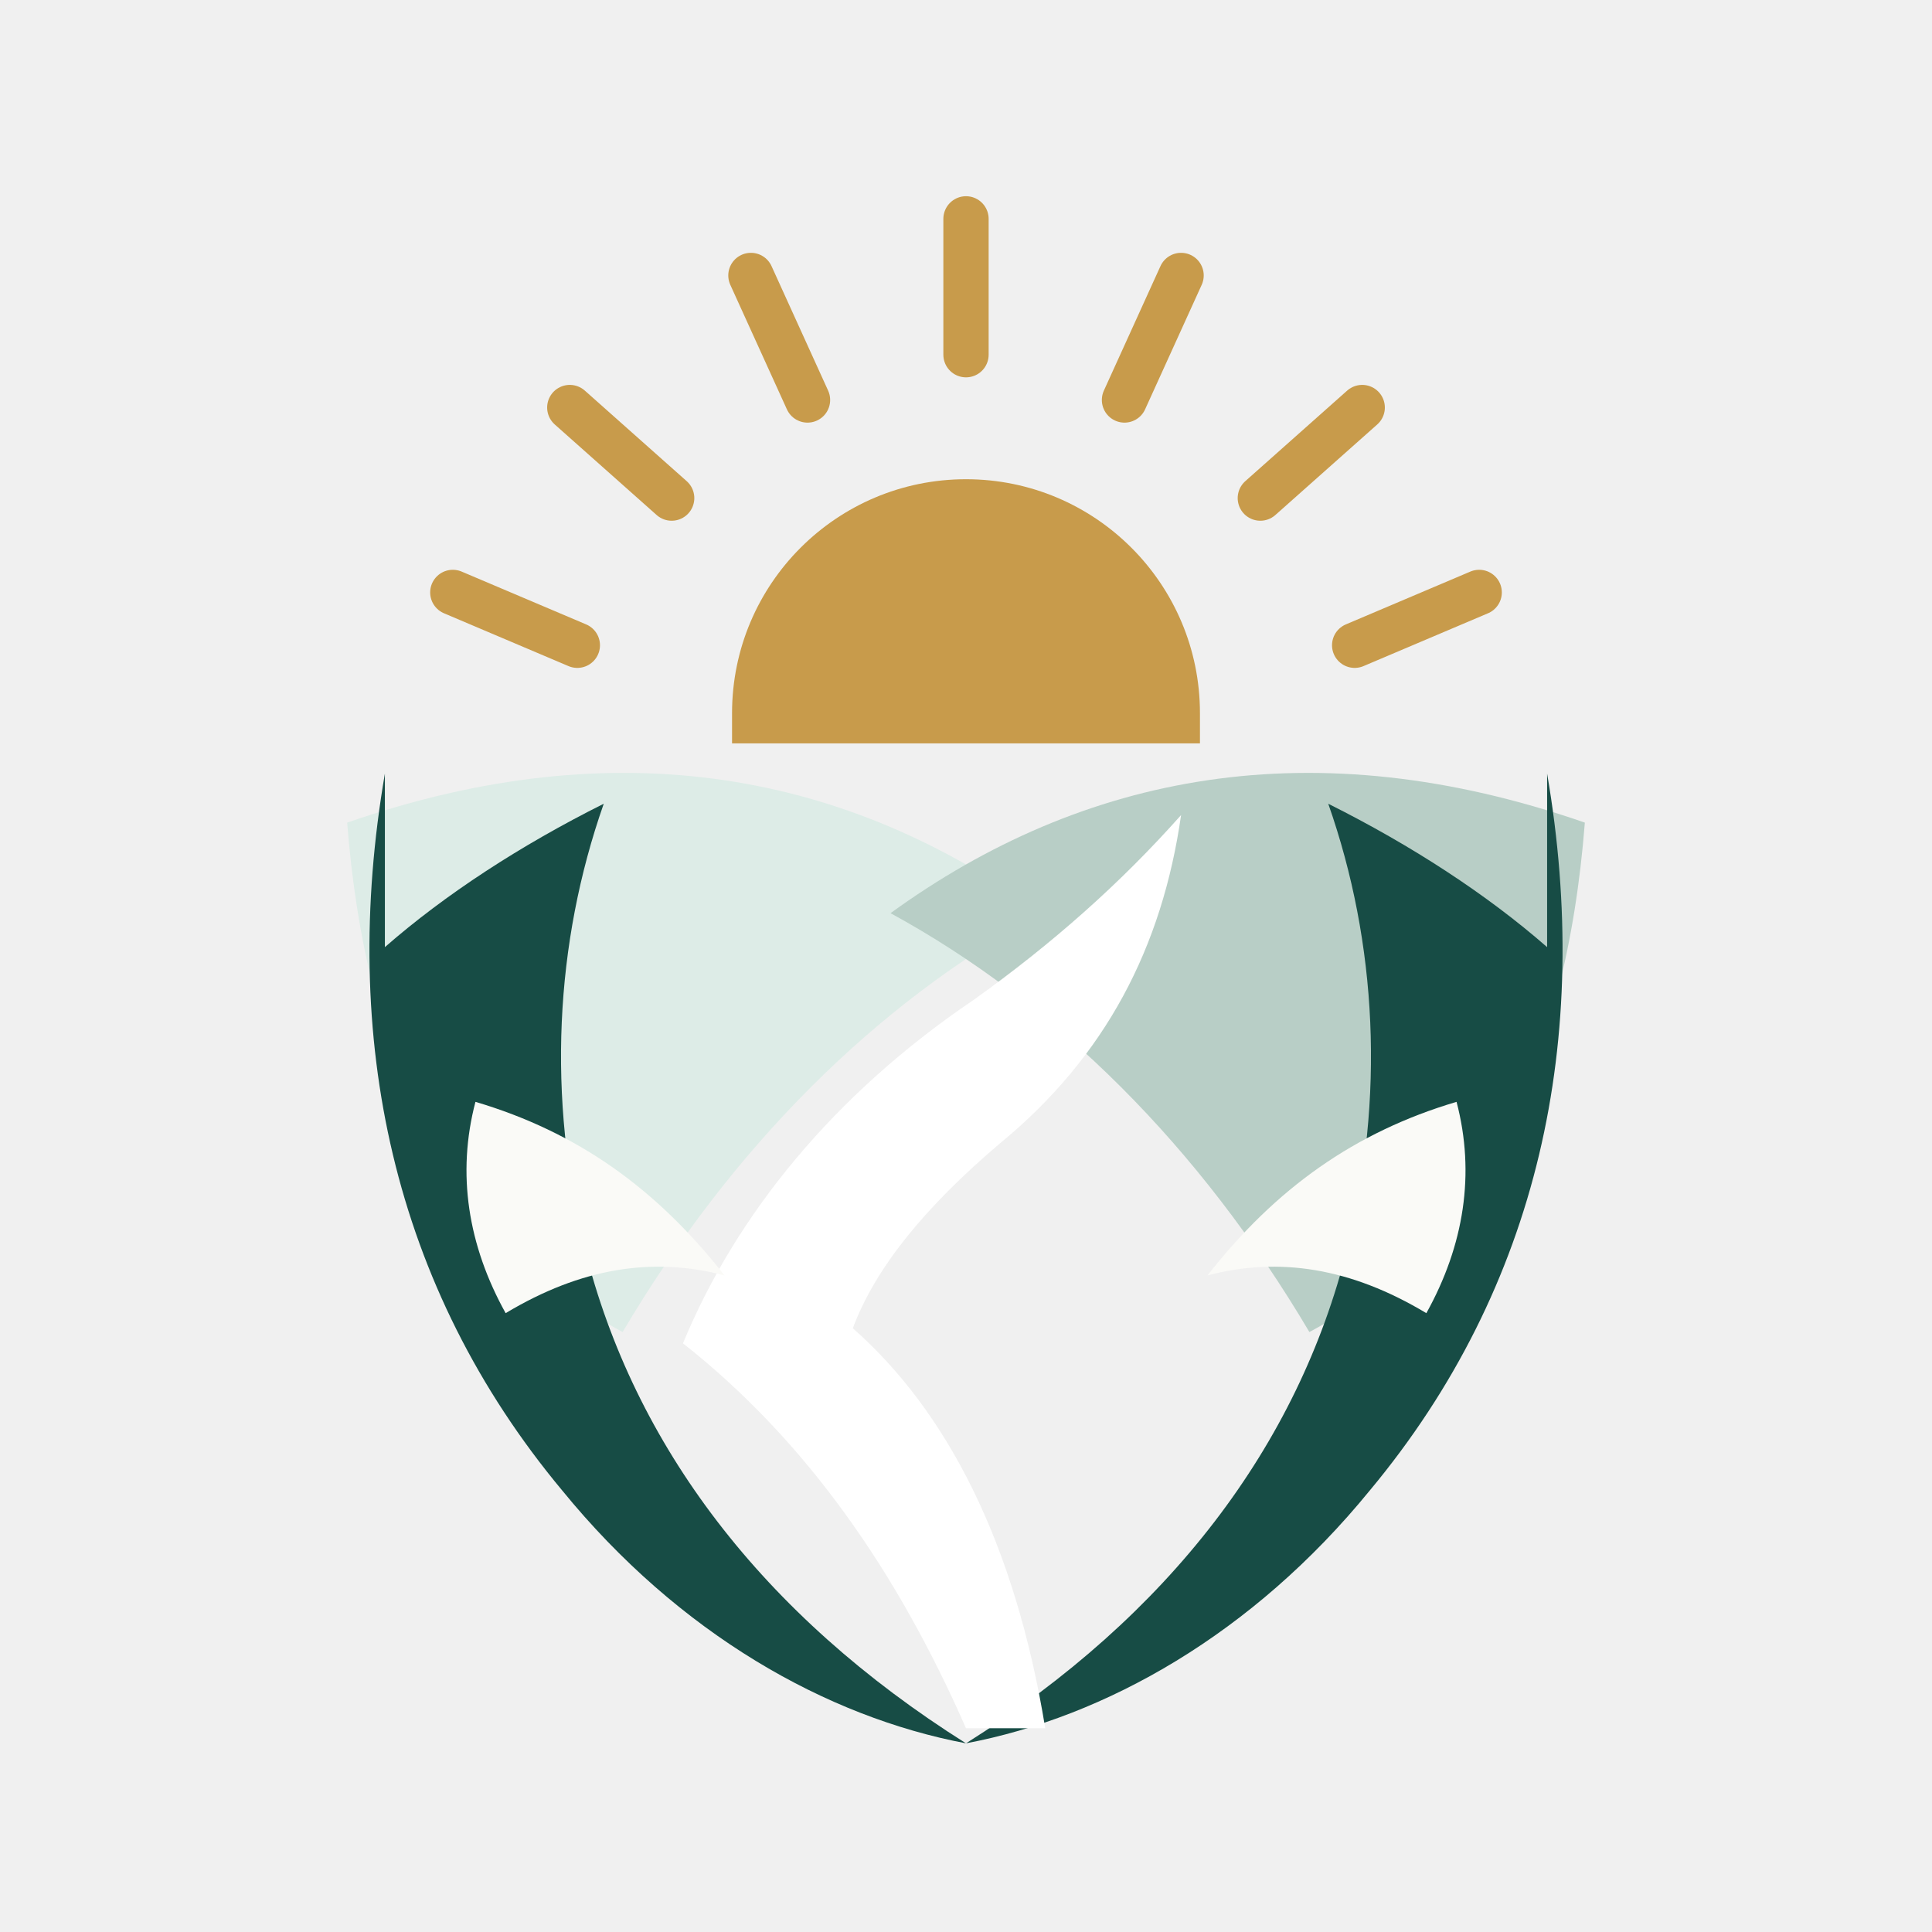
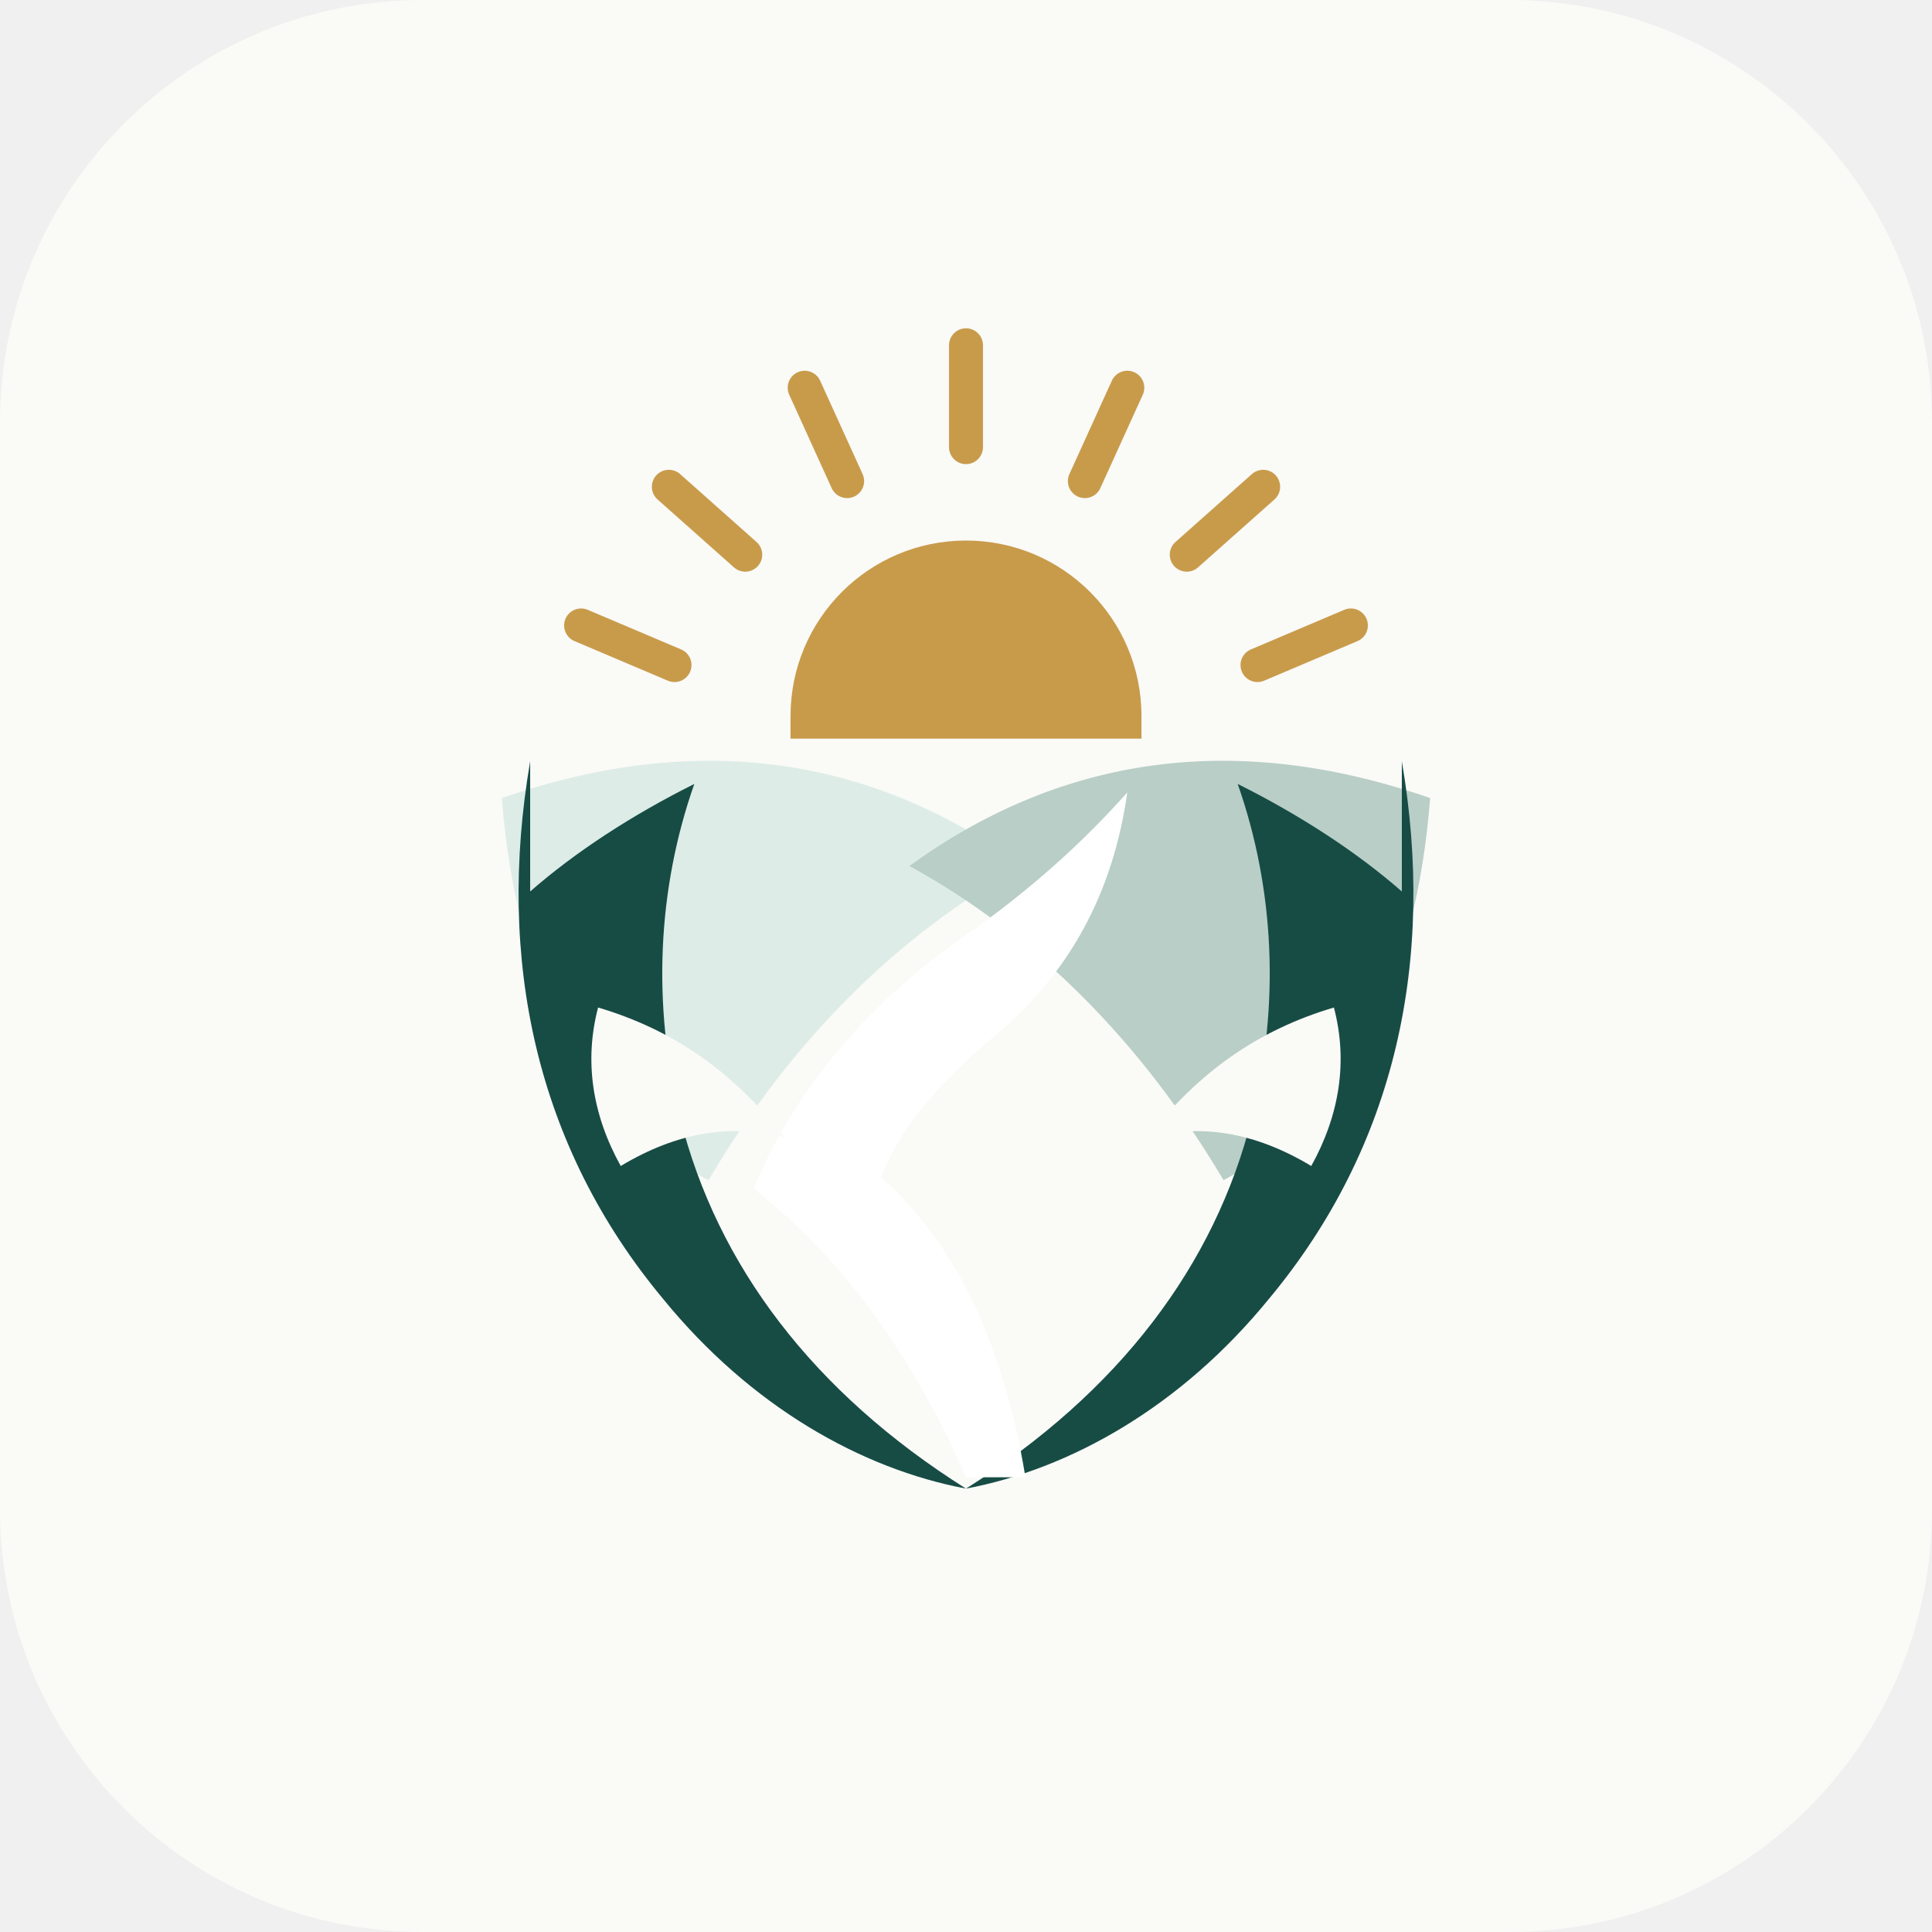
- <svg xmlns="http://www.w3.org/2000/svg" viewBox="0 0 512 512" role="img" aria-labelledby="title desc">
-   <g stroke="#C89B4B" stroke-width="12" stroke-linecap="round">
-     <line x1="256" y1="58" x2="256" y2="94" />
-     <line x1="199" y1="73" x2="214" y2="106" />
-     <line x1="313" y1="73" x2="298" y2="106" />
-     <line x1="151" y1="108" x2="178" y2="132" />
-     <line x1="361" y1="108" x2="334" y2="132" />
-     <line x1="120" y1="157" x2="153" y2="171" />
-     <line x1="392" y1="157" x2="359" y2="171" />
+ <svg xmlns="http://www.w3.org/2000/svg" viewBox="0 0 32 32" role="img" aria-label="لوگوی کلینیک خورشید">
+   <rect width="32" height="32" rx="7" fill="#FAFAF7" />
+   <g transform="translate(4 3) scale(0.046875)">
+     <g stroke="#C89B4B" stroke-width="12" stroke-linecap="round">
+       <line x1="256" y1="58" x2="256" y2="94" />
+       <line x1="199" y1="73" x2="214" y2="106" />
+       <line x1="313" y1="73" x2="298" y2="106" />
+       <line x1="151" y1="108" x2="178" y2="132" />
+       <line x1="361" y1="108" x2="334" y2="132" />
+       <line x1="120" y1="157" x2="153" y2="171" />
+       <line x1="392" y1="157" x2="359" y2="171" />
+     </g>
+     <path d="M194 189a62 62 0 0 1 124 0v8H194z" fill="#C89B4B" />
+     <path d="M92 218c72-25 133-13 184 24-44 24-82 62-111 111-45-24-68-71-73-135z" fill="#DDECE7" />
+     <path d="M420 218c-72-25-133-13-184 24 44 24 82 62 111 111 45-24 68-71 73-135z" fill="#B8CEC6" />
+     <path d="M102 205c-12 70 2 136 47 190 31 38 70 60 107 67-54-34-88-79-101-131-10-40-8-81 5-118-22 11-42 24-58 38z" fill="#174C45" />
+     <path d="M410 205c12 70-2 136-47 190-31 38-70 60-107 67 54-34 88-79 101-131 10-40 8-81-5-118 22 11 42 24 58 38z" fill="#174C45" />
+     <path d="M256 458c-18-41-42-76-75-102 14-34 40-66 77-91 21-15 39-31 55-49-5 35-20 64-48 87-20 17-33 33-39 49 25 22 43 57 51 106z" fill="#FFFFFF" />
+     <path d="M126 292c27 8 48 23 66 46-19-5-38-2-58 10-10-18-13-37-8-56z" fill="#FAFAF7" />
+     <path d="M386 292c-27 8-48 23-66 46 19-5 38-2 58 10 10-18 13-37 8-56z" fill="#FAFAF7" />
  </g>
-   <path d="M194 189a62 62 0 0 1 124 0v8H194z" fill="#C89B4B" />
-   <path d="M92 218c72-25 133-13 184 24-44 24-82 62-111 111-45-24-68-71-73-135z" fill="#DDECE7" />
-   <path d="M420 218c-72-25-133-13-184 24 44 24 82 62 111 111 45-24 68-71 73-135z" fill="#B8CEC6" />
-   <path d="M102 205c-12 70 2 136 47 190 31 38 70 60 107 67-54-34-88-79-101-131-10-40-8-81 5-118-22 11-42 24-58 38z" fill="#174C45" />
-   <path d="M410 205c12 70-2 136-47 190-31 38-70 60-107 67 54-34 88-79 101-131 10-40 8-81-5-118 22 11 42 24 58 38z" fill="#174C45" />
-   <path d="M256 458c-18-41-42-76-75-102 14-34 40-66 77-91 21-15 39-31 55-49-5 35-20 64-48 87-20 17-33 33-39 49 25 22 43 57 51 106z" fill="#FFFFFF" />
-   <path d="M126 292c27 8 48 23 66 46-19-5-38-2-58 10-10-18-13-37-8-56z" fill="#FAFAF7" />
-   <path d="M386 292c-27 8-48 23-66 46 19-5 38-2 58 10 10-18 13-37 8-56z" fill="#FAFAF7" />
</svg>
